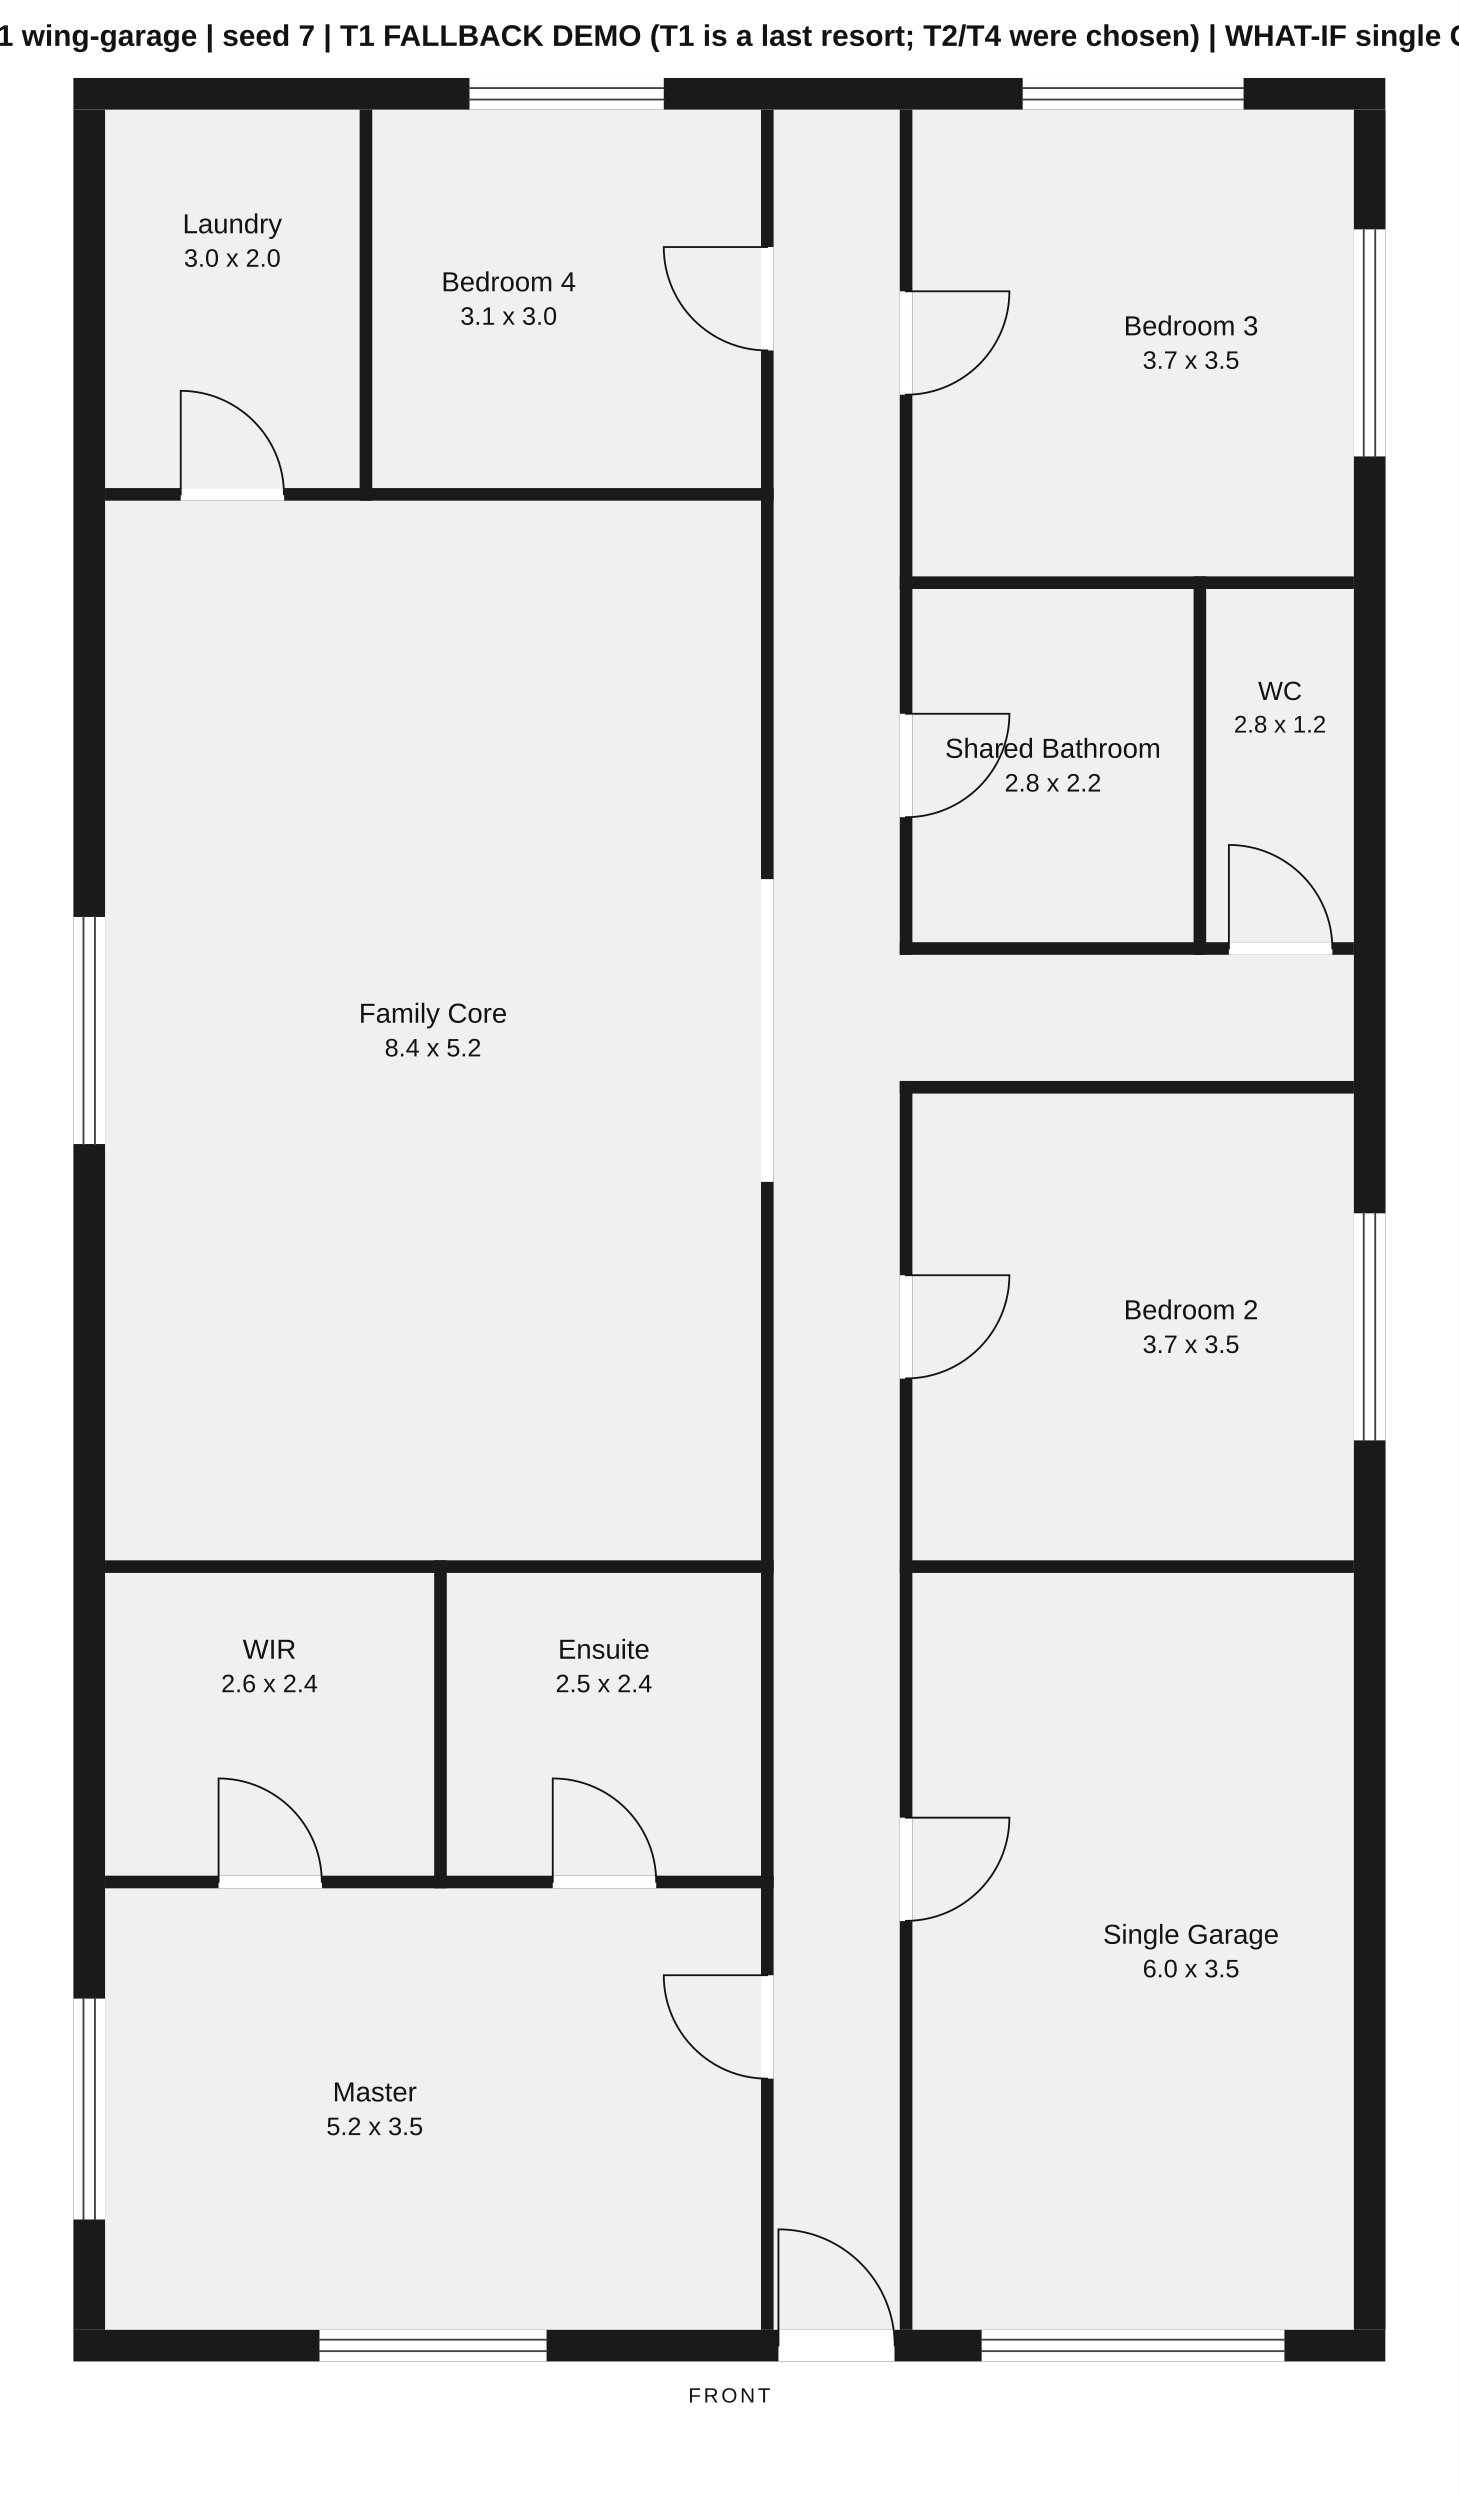
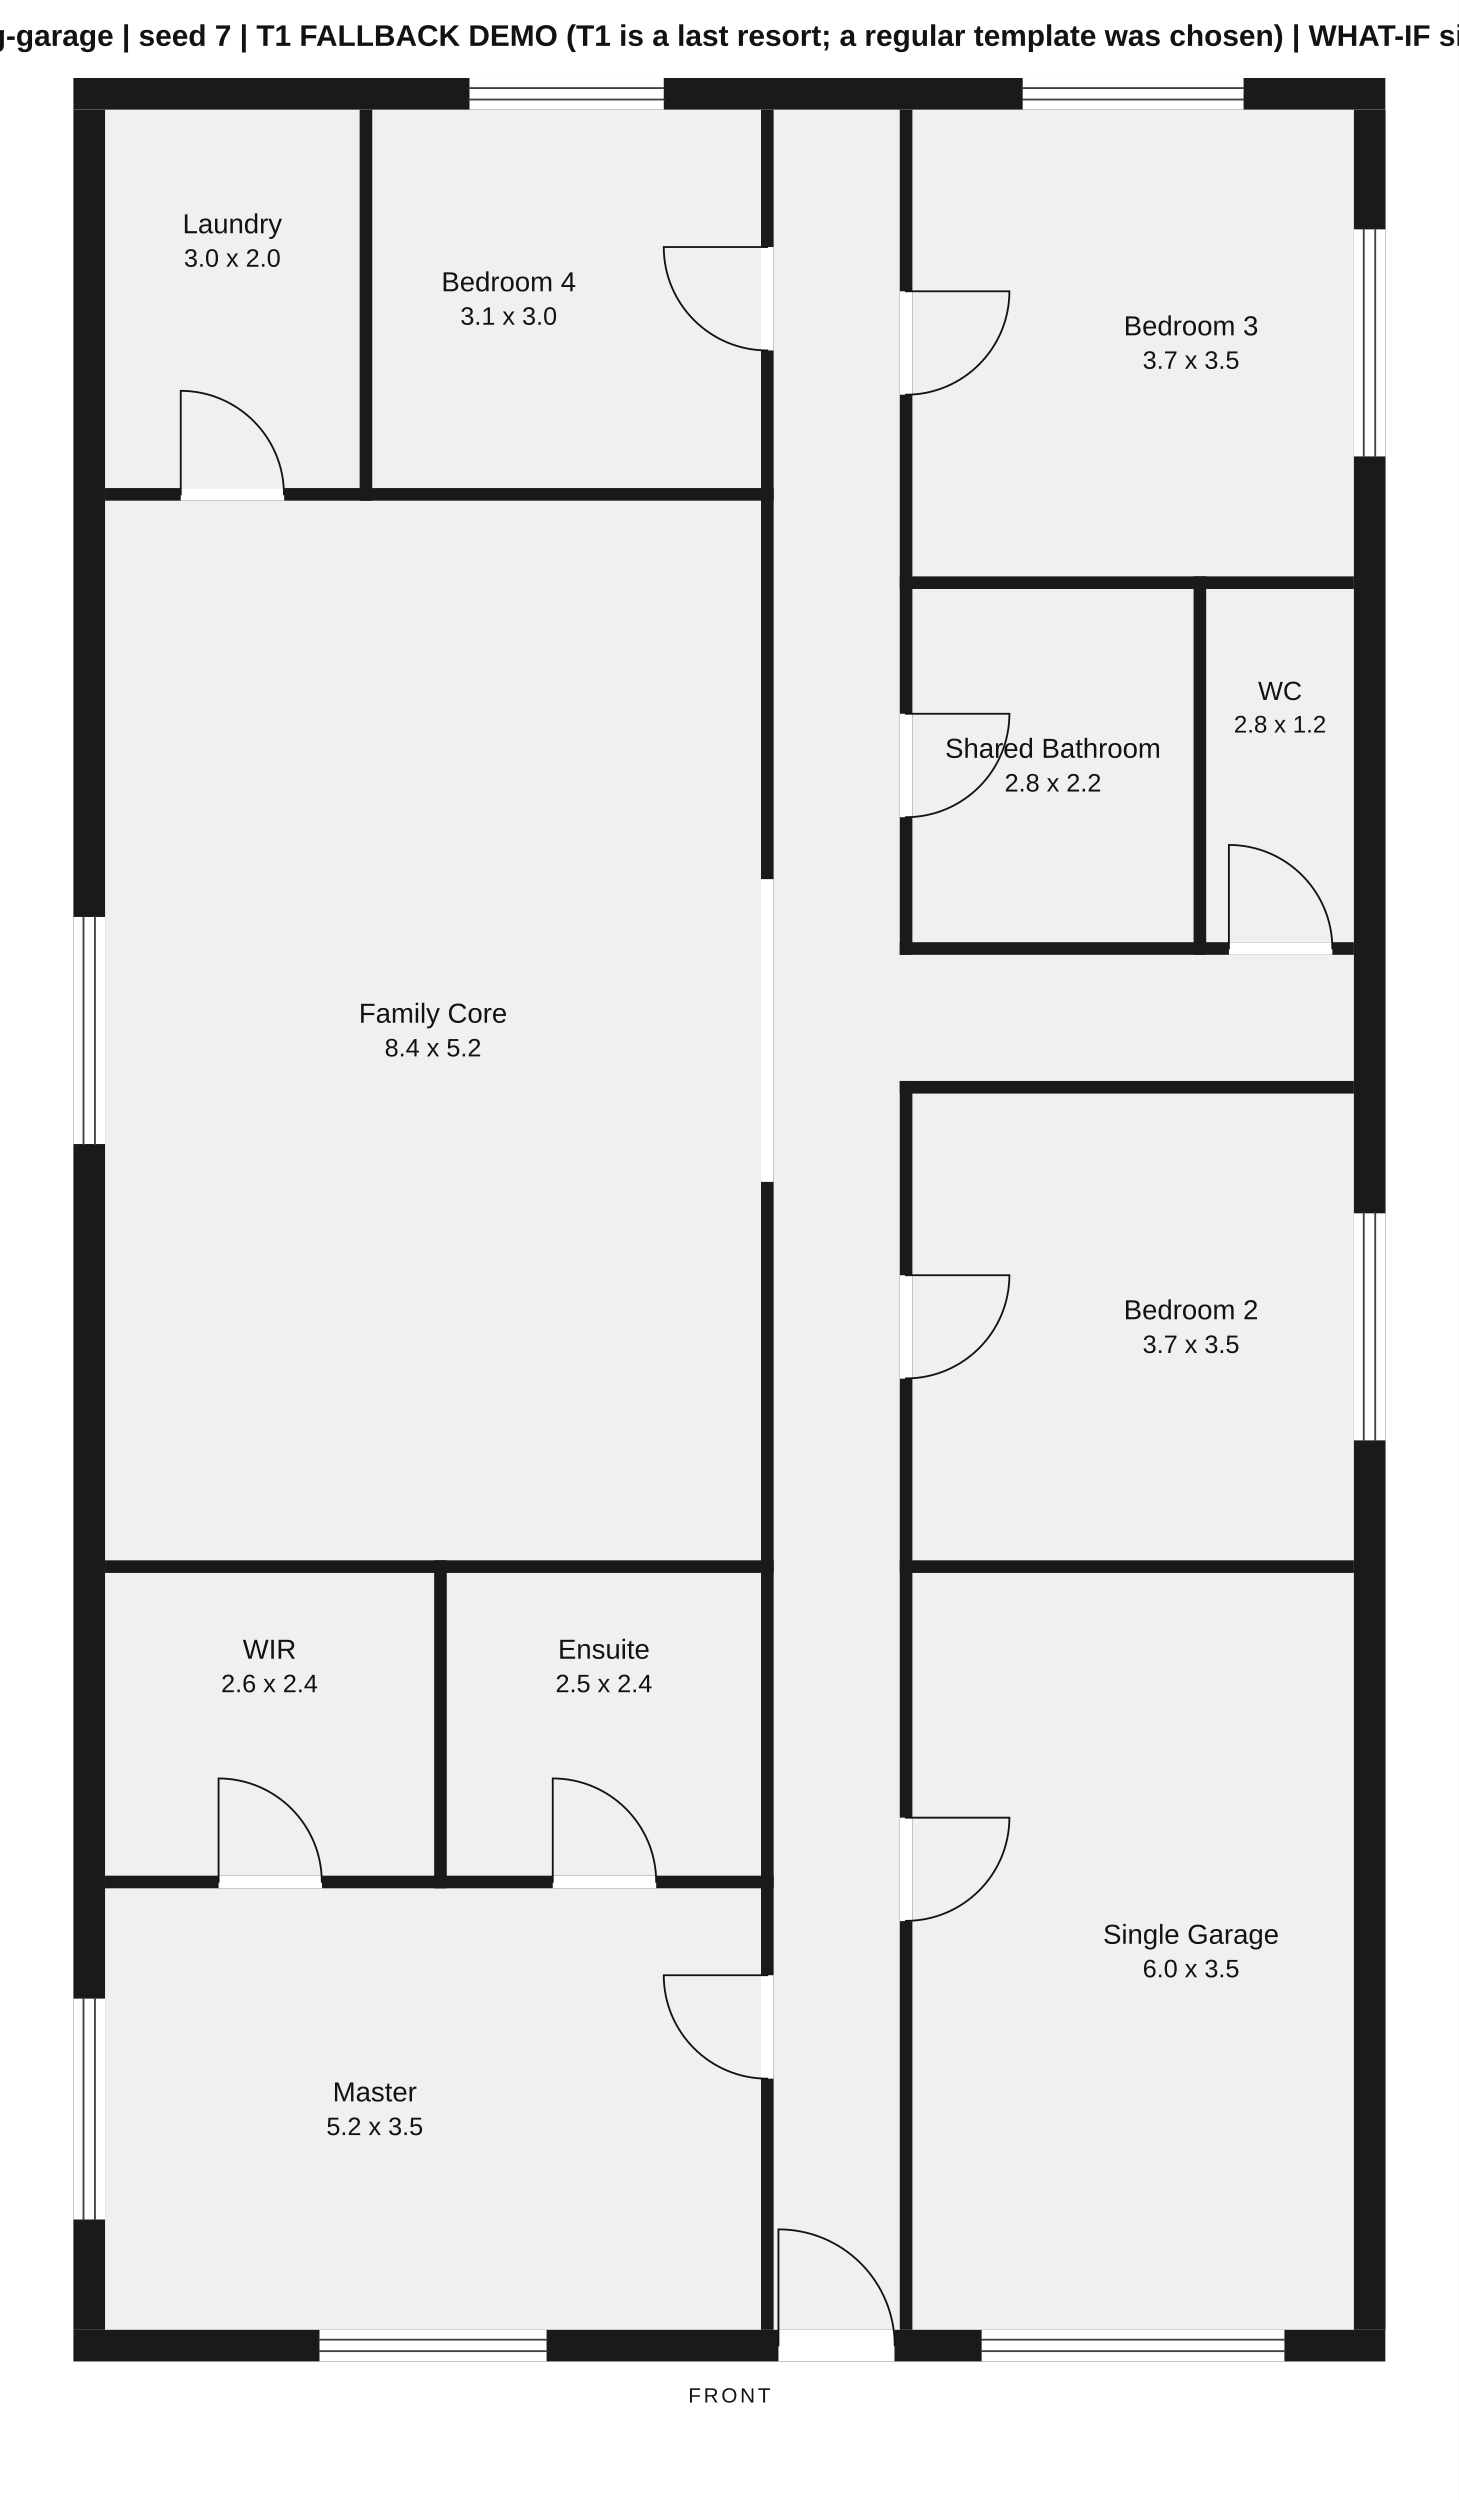
- <svg xmlns="http://www.w3.org/2000/svg" width="636" height="1090" viewBox="0 0 636 1090" role="img" aria-label="FIXTURE-A (no Alfresco in the program, D63) | T1 wing-garage | seed 7 | T1 FALLBACK DEMO (T1 is a last resort; T2/T4 were chosen) | WHAT-IF single Garage, not the brief | provisional · candidate 7-0" font-family="Arial, Helvetica, sans-serif" shape-rendering="geometricPrecision">
+ <svg xmlns="http://www.w3.org/2000/svg" width="636" height="1090" viewBox="0 0 636 1090" role="img" aria-label="FIXTURE-A (no Alfresco in the program, D63) | T1 wing-garage | seed 7 | T1 FALLBACK DEMO (T1 is a last resort; a regular template was chosen) | WHAT-IF single Garage, not the brief | provisional · candidate 7-0" font-family="Arial, Helvetica, sans-serif" shape-rendering="geometricPrecision">
  <rect width="100%" height="100%" fill="#fff" />
  <rect x="45.8" y="47.8" width="544.5" height="968.0" fill="#eef1ef" stroke="none" />
  <rect x="45.8" y="823.3" width="286.0" height="192.5" fill="#eef1ef" stroke="none" />
  <rect x="45.8" y="685.8" width="143.6" height="132.0" fill="#eef1ef" stroke="none" />
  <rect x="194.8" y="685.8" width="136.9" height="132.0" fill="#eef1ef" stroke="none" />
  <rect x="397.8" y="685.8" width="192.5" height="330.0" fill="#eef1ef" stroke="none" />
  <rect x="397.8" y="476.8" width="192.5" height="203.5" fill="#eef1ef" stroke="none" />
  <rect x="397.8" y="256.8" width="122.7" height="154.0" fill="#eef1ef" stroke="none" />
  <rect x="525.9" y="256.8" width="64.3" height="154.0" fill="#eef1ef" stroke="none" />
  <rect x="397.8" y="47.8" width="192.5" height="203.5" fill="#eef1ef" stroke="none" />
  <rect x="45.8" y="218.3" width="286.0" height="462.0" fill="#eef1ef" stroke="none" />
  <rect x="45.8" y="47.8" width="111.1" height="165.0" fill="#eef1ef" stroke="none" />
  <rect x="162.3" y="47.8" width="169.4" height="165.0" fill="#eef1ef" stroke="none" />
  <rect x="337.3" y="944.3" width="55.0" height="71.5" fill="#eef1ef" stroke="none" />
  <rect x="337.3" y="47.8" width="55.0" height="896.5" fill="#eef1ef" stroke="none" />
  <rect x="397.8" y="416.3" width="192.5" height="55.0" fill="#eef1ef" stroke="none" />
  <rect x="367.5" y="416.3" width="55.0" height="55.0" fill="#eef1ef" stroke="none" />
  <rect x="32.0" y="34.0" width="572.0" height="13.8" fill="#191b1a" stroke="none" />
  <rect x="32.0" y="1015.8" width="572.0" height="13.8" fill="#191b1a" stroke="none" />
  <rect x="32.0" y="47.8" width="13.8" height="968.0" fill="#191b1a" stroke="none" />
  <rect x="590.3" y="47.8" width="13.8" height="968.0" fill="#191b1a" stroke="none" />
  <rect x="331.8" y="47.8" width="5.5" height="968.0" fill="#191b1a" stroke="none" />
  <rect x="189.3" y="680.3" width="5.5" height="143.0" fill="#191b1a" stroke="none" />
  <rect x="392.3" y="47.8" width="5.5" height="368.5" fill="#191b1a" stroke="none" />
  <rect x="392.3" y="471.3" width="5.5" height="544.5" fill="#191b1a" stroke="none" />
  <rect x="520.4" y="251.3" width="5.5" height="165.0" fill="#191b1a" stroke="none" />
  <rect x="156.8" y="47.8" width="5.5" height="170.5" fill="#191b1a" stroke="none" />
  <rect x="45.8" y="817.8" width="291.5" height="5.5" fill="#191b1a" stroke="none" />
  <rect x="45.8" y="680.3" width="291.5" height="5.5" fill="#191b1a" stroke="none" />
  <rect x="392.3" y="680.3" width="198.0" height="5.5" fill="#191b1a" stroke="none" />
  <rect x="392.3" y="471.3" width="198.0" height="5.5" fill="#191b1a" stroke="none" />
  <rect x="392.3" y="251.3" width="198.0" height="5.5" fill="#191b1a" stroke="none" />
  <rect x="392.3" y="410.8" width="198.0" height="5.5" fill="#191b1a" stroke="none" />
  <rect x="45.8" y="212.8" width="291.5" height="5.5" fill="#191b1a" stroke="none" />
  <g class="presentational-window" data-room-id="master">
    <rect x="139.3" y="1015.8" width="99.0" height="13.8" fill="#fff" stroke="none" />
    <line x1="139.3" y1="1020.1" x2="238.3" y2="1020.1" stroke="#3d4240" stroke-width="0.8" stroke-linecap="square" />
    <line x1="139.3" y1="1025.1" x2="238.3" y2="1025.1" stroke="#3d4240" stroke-width="0.8" stroke-linecap="square" />
  </g>
  <g class="presentational-window" data-room-id="master">
    <rect x="32.0" y="871.4" width="13.8" height="96.3" fill="#fff" stroke="none" />
    <line x1="36.4" y1="871.4" x2="36.4" y2="967.6" stroke="#3d4240" stroke-width="0.8" stroke-linecap="square" />
    <line x1="41.4" y1="871.4" x2="41.4" y2="967.6" stroke="#3d4240" stroke-width="0.8" stroke-linecap="square" />
  </g>
  <g class="presentational-window" data-room-id="bed2">
    <rect x="590.3" y="529.0" width="13.8" height="99.0" fill="#fff" stroke="none" />
    <line x1="594.6" y1="529.0" x2="594.6" y2="628.0" stroke="#3d4240" stroke-width="0.8" stroke-linecap="square" />
    <line x1="599.6" y1="529.0" x2="599.6" y2="628.0" stroke="#3d4240" stroke-width="0.8" stroke-linecap="square" />
  </g>
  <g class="presentational-window" data-room-id="bed3">
    <rect x="445.9" y="34.0" width="96.3" height="13.8" fill="#fff" stroke="none" />
    <line x1="445.9" y1="38.4" x2="542.1" y2="38.4" stroke="#3d4240" stroke-width="0.8" stroke-linecap="square" />
    <line x1="445.9" y1="43.4" x2="542.1" y2="43.4" stroke="#3d4240" stroke-width="0.8" stroke-linecap="square" />
  </g>
  <g class="presentational-window" data-room-id="bed3">
    <rect x="590.3" y="100.0" width="13.8" height="99.0" fill="#fff" stroke="none" />
    <line x1="594.6" y1="100.0" x2="594.6" y2="199.0" stroke="#3d4240" stroke-width="0.8" stroke-linecap="square" />
    <line x1="599.6" y1="100.0" x2="599.6" y2="199.0" stroke="#3d4240" stroke-width="0.8" stroke-linecap="square" />
  </g>
  <g class="presentational-window" data-room-id="core">
    <rect x="32.0" y="399.8" width="13.8" height="99.0" fill="#fff" stroke="none" />
    <line x1="36.4" y1="399.8" x2="36.4" y2="498.8" stroke="#3d4240" stroke-width="0.8" stroke-linecap="square" />
    <line x1="41.4" y1="399.8" x2="41.4" y2="498.8" stroke="#3d4240" stroke-width="0.8" stroke-linecap="square" />
  </g>
  <g class="presentational-window" data-room-id="bed4">
    <rect x="204.7" y="34.0" width="84.7" height="13.8" fill="#fff" stroke="none" />
    <line x1="204.7" y1="38.4" x2="289.4" y2="38.4" stroke="#3d4240" stroke-width="0.8" stroke-linecap="square" />
    <line x1="204.7" y1="43.4" x2="289.4" y2="43.4" stroke="#3d4240" stroke-width="0.8" stroke-linecap="square" />
  </g>
  <g data-door-id="D-master" data-door-style="swing">
    <rect x="331.8" y="861.2" width="5.5" height="45.1" fill="#fff" stroke="none" />
    <path d="M334.5 861.2 L289.4 861.2 M334.5 906.3 A45.1 45.1 0 0 1 289.4 861.2" fill="none" stroke="#111312" stroke-width="0.8" stroke-linecap="square" />
  </g>
  <g data-door-id="D-wir" data-door-style="swing">
    <rect x="95.3" y="817.8" width="45.1" height="5.5" fill="#fff" stroke="none" />
    <path d="M95.3 820.5 L95.3 775.4 M140.3 820.5 A45.1 45.1 0 0 0 95.3 775.4" fill="none" stroke="#111312" stroke-width="0.8" stroke-linecap="square" />
  </g>
  <g data-door-id="D-ensuite" data-door-style="swing">
    <rect x="241.0" y="817.8" width="45.1" height="5.5" fill="#fff" stroke="none" />
    <path d="M241.0 820.5 L241.0 775.4 M286.1 820.5 A45.1 45.1 0 0 0 241.0 775.4" fill="none" stroke="#111312" stroke-width="0.8" stroke-linecap="square" />
  </g>
  <g data-door-id="D-garage" data-door-style="swing">
    <rect x="392.3" y="792.5" width="5.5" height="45.1" fill="#fff" stroke="none" />
    <path d="M395.0 792.5 L440.1 792.5 M395.0 837.5 A45.1 45.1 0 0 0 440.1 792.5" fill="none" stroke="#111312" stroke-width="0.8" stroke-linecap="square" />
  </g>
  <g data-door-id="D-bed2" data-door-style="swing">
    <rect x="392.3" y="556.0" width="5.5" height="45.1" fill="#fff" stroke="none" />
    <path d="M395.0 556.0 L440.1 556.0 M395.0 601.0 A45.1 45.1 0 0 0 440.1 556.0" fill="none" stroke="#111312" stroke-width="0.8" stroke-linecap="square" />
  </g>
  <g data-door-id="D-bath" data-door-style="swing">
    <rect x="392.3" y="311.2" width="5.5" height="45.1" fill="#fff" stroke="none" />
    <path d="M395.0 311.2 L440.1 311.2 M395.0 356.3 A45.1 45.1 0 0 0 440.1 311.2" fill="none" stroke="#111312" stroke-width="0.8" stroke-linecap="square" />
  </g>
  <g data-door-id="D-wc" data-door-style="swing">
    <rect x="535.8" y="410.8" width="45.1" height="5.5" fill="#fff" stroke="none" />
    <path d="M535.8 413.5 L535.8 368.4 M580.9 413.5 A45.1 45.1 0 0 0 535.8 368.4" fill="none" stroke="#111312" stroke-width="0.8" stroke-linecap="square" />
  </g>
  <g data-door-id="D-bed3" data-door-style="swing">
    <rect x="392.3" y="127.0" width="5.5" height="45.1" fill="#fff" stroke="none" />
    <path d="M395.0 127.0 L440.1 127.0 M395.0 172.1 A45.1 45.1 0 0 0 440.1 127.0" fill="none" stroke="#111312" stroke-width="0.8" stroke-linecap="square" />
  </g>
  <g data-door-id="D-laundry" data-door-style="swing">
    <rect x="78.8" y="212.8" width="45.1" height="5.5" fill="#fff" stroke="none" />
    <path d="M78.8 215.5 L78.8 170.4 M123.8 215.5 A45.1 45.1 0 0 0 78.8 170.4" fill="none" stroke="#111312" stroke-width="0.8" stroke-linecap="square" />
  </g>
  <g data-door-id="D-bed4" data-door-style="swing">
    <rect x="331.8" y="107.7" width="5.5" height="45.1" fill="#fff" stroke="none" />
    <path d="M334.5 107.7 L289.4 107.7 M334.5 152.8 A45.1 45.1 0 0 1 289.4 107.7" fill="none" stroke="#111312" stroke-width="0.8" stroke-linecap="square" />
  </g>
  <g data-door-id="C-H-stem-core" data-door-style="cased">
    <rect x="331.8" y="383.3" width="5.5" height="132.0" fill="#fff" stroke="none" />
  </g>
  <g data-door-id="D-front" data-door-style="swing">
    <rect x="339.4" y="1015.8" width="50.6" height="13.8" fill="#fff" stroke="none" />
    <path d="M339.4 1022.6 L339.4 972.0 M390.1 1022.6 A50.6 50.6 0 0 0 339.4 972.0" fill="none" stroke="#111312" stroke-width="0.8" stroke-linecap="square" />
  </g>
  <g data-door-id="D-vehicle" data-door-style="vehicle">
    <rect x="428.0" y="1015.8" width="132.0" height="13.8" fill="#fff" stroke="none" />
    <line x1="428.0" y1="1020.1" x2="560.0" y2="1020.1" stroke="#3d4240" stroke-width="0.8" stroke-linecap="square" />
    <line x1="428.0" y1="1025.1" x2="560.0" y2="1025.1" stroke="#3d4240" stroke-width="0.8" stroke-linecap="square" />
  </g>
  <g class="room-label" data-room-id="master">
    <text x="163.4" y="916.2" font-size="12.0" font-weight="500" text-anchor="middle" fill="#111312">Master</text>
    <text x="163.4" y="930.9" font-size="11.0" text-anchor="middle" fill="#111312">5.2 x 3.5</text>
  </g>
  <g class="room-label" data-room-id="wir">
    <text x="117.5" y="723.2" font-size="12.0" font-weight="500" text-anchor="middle" fill="#111312">WIR</text>
    <text x="117.5" y="737.8" font-size="11.0" text-anchor="middle" fill="#111312">2.6 x 2.4</text>
  </g>
  <g class="room-label" data-room-id="ensuite">
    <text x="263.3" y="723.2" font-size="12.0" font-weight="500" text-anchor="middle" fill="#111312">Ensuite</text>
    <text x="263.3" y="737.8" font-size="11.0" text-anchor="middle" fill="#111312">2.5 x 2.4</text>
  </g>
  <g class="room-label" data-room-id="garage">
    <text x="519.3" y="847.5" font-size="12.0" font-weight="500" text-anchor="middle" fill="#111312">Single Garage</text>
    <text x="519.3" y="862.1" font-size="11.0" text-anchor="middle" fill="#111312">6.0 x 3.5</text>
  </g>
  <g class="room-label" data-room-id="bed2">
    <text x="519.3" y="575.2" font-size="12.0" font-weight="500" text-anchor="middle" fill="#111312">Bedroom 2</text>
    <text x="519.3" y="589.9" font-size="11.0" text-anchor="middle" fill="#111312">3.7 x 3.5</text>
  </g>
  <g class="room-label" data-room-id="bath">
    <text x="459.1" y="330.4" font-size="12.0" font-weight="500" text-anchor="middle" fill="#111312">Shared Bathroom</text>
    <text x="459.1" y="345.1" font-size="11.0" text-anchor="middle" fill="#111312">2.8 x 2.2</text>
  </g>
  <g class="room-label" data-room-id="wc">
    <text x="558.1" y="305.2" font-size="11.5" font-weight="500" text-anchor="middle" fill="#111312">WC</text>
    <text x="558.1" y="319.4" font-size="10.5" text-anchor="middle" fill="#111312">2.8 x 1.2</text>
  </g>
  <g class="room-label" data-room-id="bed3">
    <text x="519.3" y="146.2" font-size="12.0" font-weight="500" text-anchor="middle" fill="#111312">Bedroom 3</text>
    <text x="519.3" y="160.8" font-size="11.0" text-anchor="middle" fill="#111312">3.7 x 3.5</text>
  </g>
  <g class="room-label" data-room-id="core">
    <text x="188.8" y="445.9" font-size="12.0" font-weight="500" text-anchor="middle" fill="#111312">Family Core</text>
    <text x="188.8" y="460.6" font-size="11.0" text-anchor="middle" fill="#111312">8.4 x 5.2</text>
  </g>
  <g class="room-label" data-room-id="laundry">
    <text x="101.3" y="101.7" font-size="12.0" font-weight="500" text-anchor="middle" fill="#111312">Laundry</text>
    <text x="101.3" y="116.3" font-size="11.0" text-anchor="middle" fill="#111312">3.0 x 2.0</text>
  </g>
  <g class="room-label" data-room-id="bed4">
    <text x="221.8" y="127.0" font-size="12.0" font-weight="500" text-anchor="middle" fill="#111312">Bedroom 4</text>
    <text x="221.8" y="141.6" font-size="11.0" text-anchor="middle" fill="#111312">3.1 x 3.0</text>
  </g>
-   <text x="318.0" y="20" font-size="13" font-weight="600" text-anchor="middle" fill="#111312">FIXTURE-A (no Alfresco in the program, D63) | T1 wing-garage | seed 7 | T1 FALLBACK DEMO (T1 is a last resort; T2/T4 were chosen) | WHAT-IF single Garage, not the brief | provisional · candidate 7-0</text>
+   <text x="318.0" y="20" font-size="13" font-weight="600" text-anchor="middle" fill="#111312">FIXTURE-A (no Alfresco in the program, D63) | T1 wing-garage | seed 7 | T1 FALLBACK DEMO (T1 is a last resort; a regular template was chosen) | WHAT-IF single Garage, not the brief | provisional · candidate 7-0</text>
  <text x="318.0" y="1047.5" font-size="9" letter-spacing="1.2" text-anchor="middle" fill="#111312">FRONT</text>
</svg>
